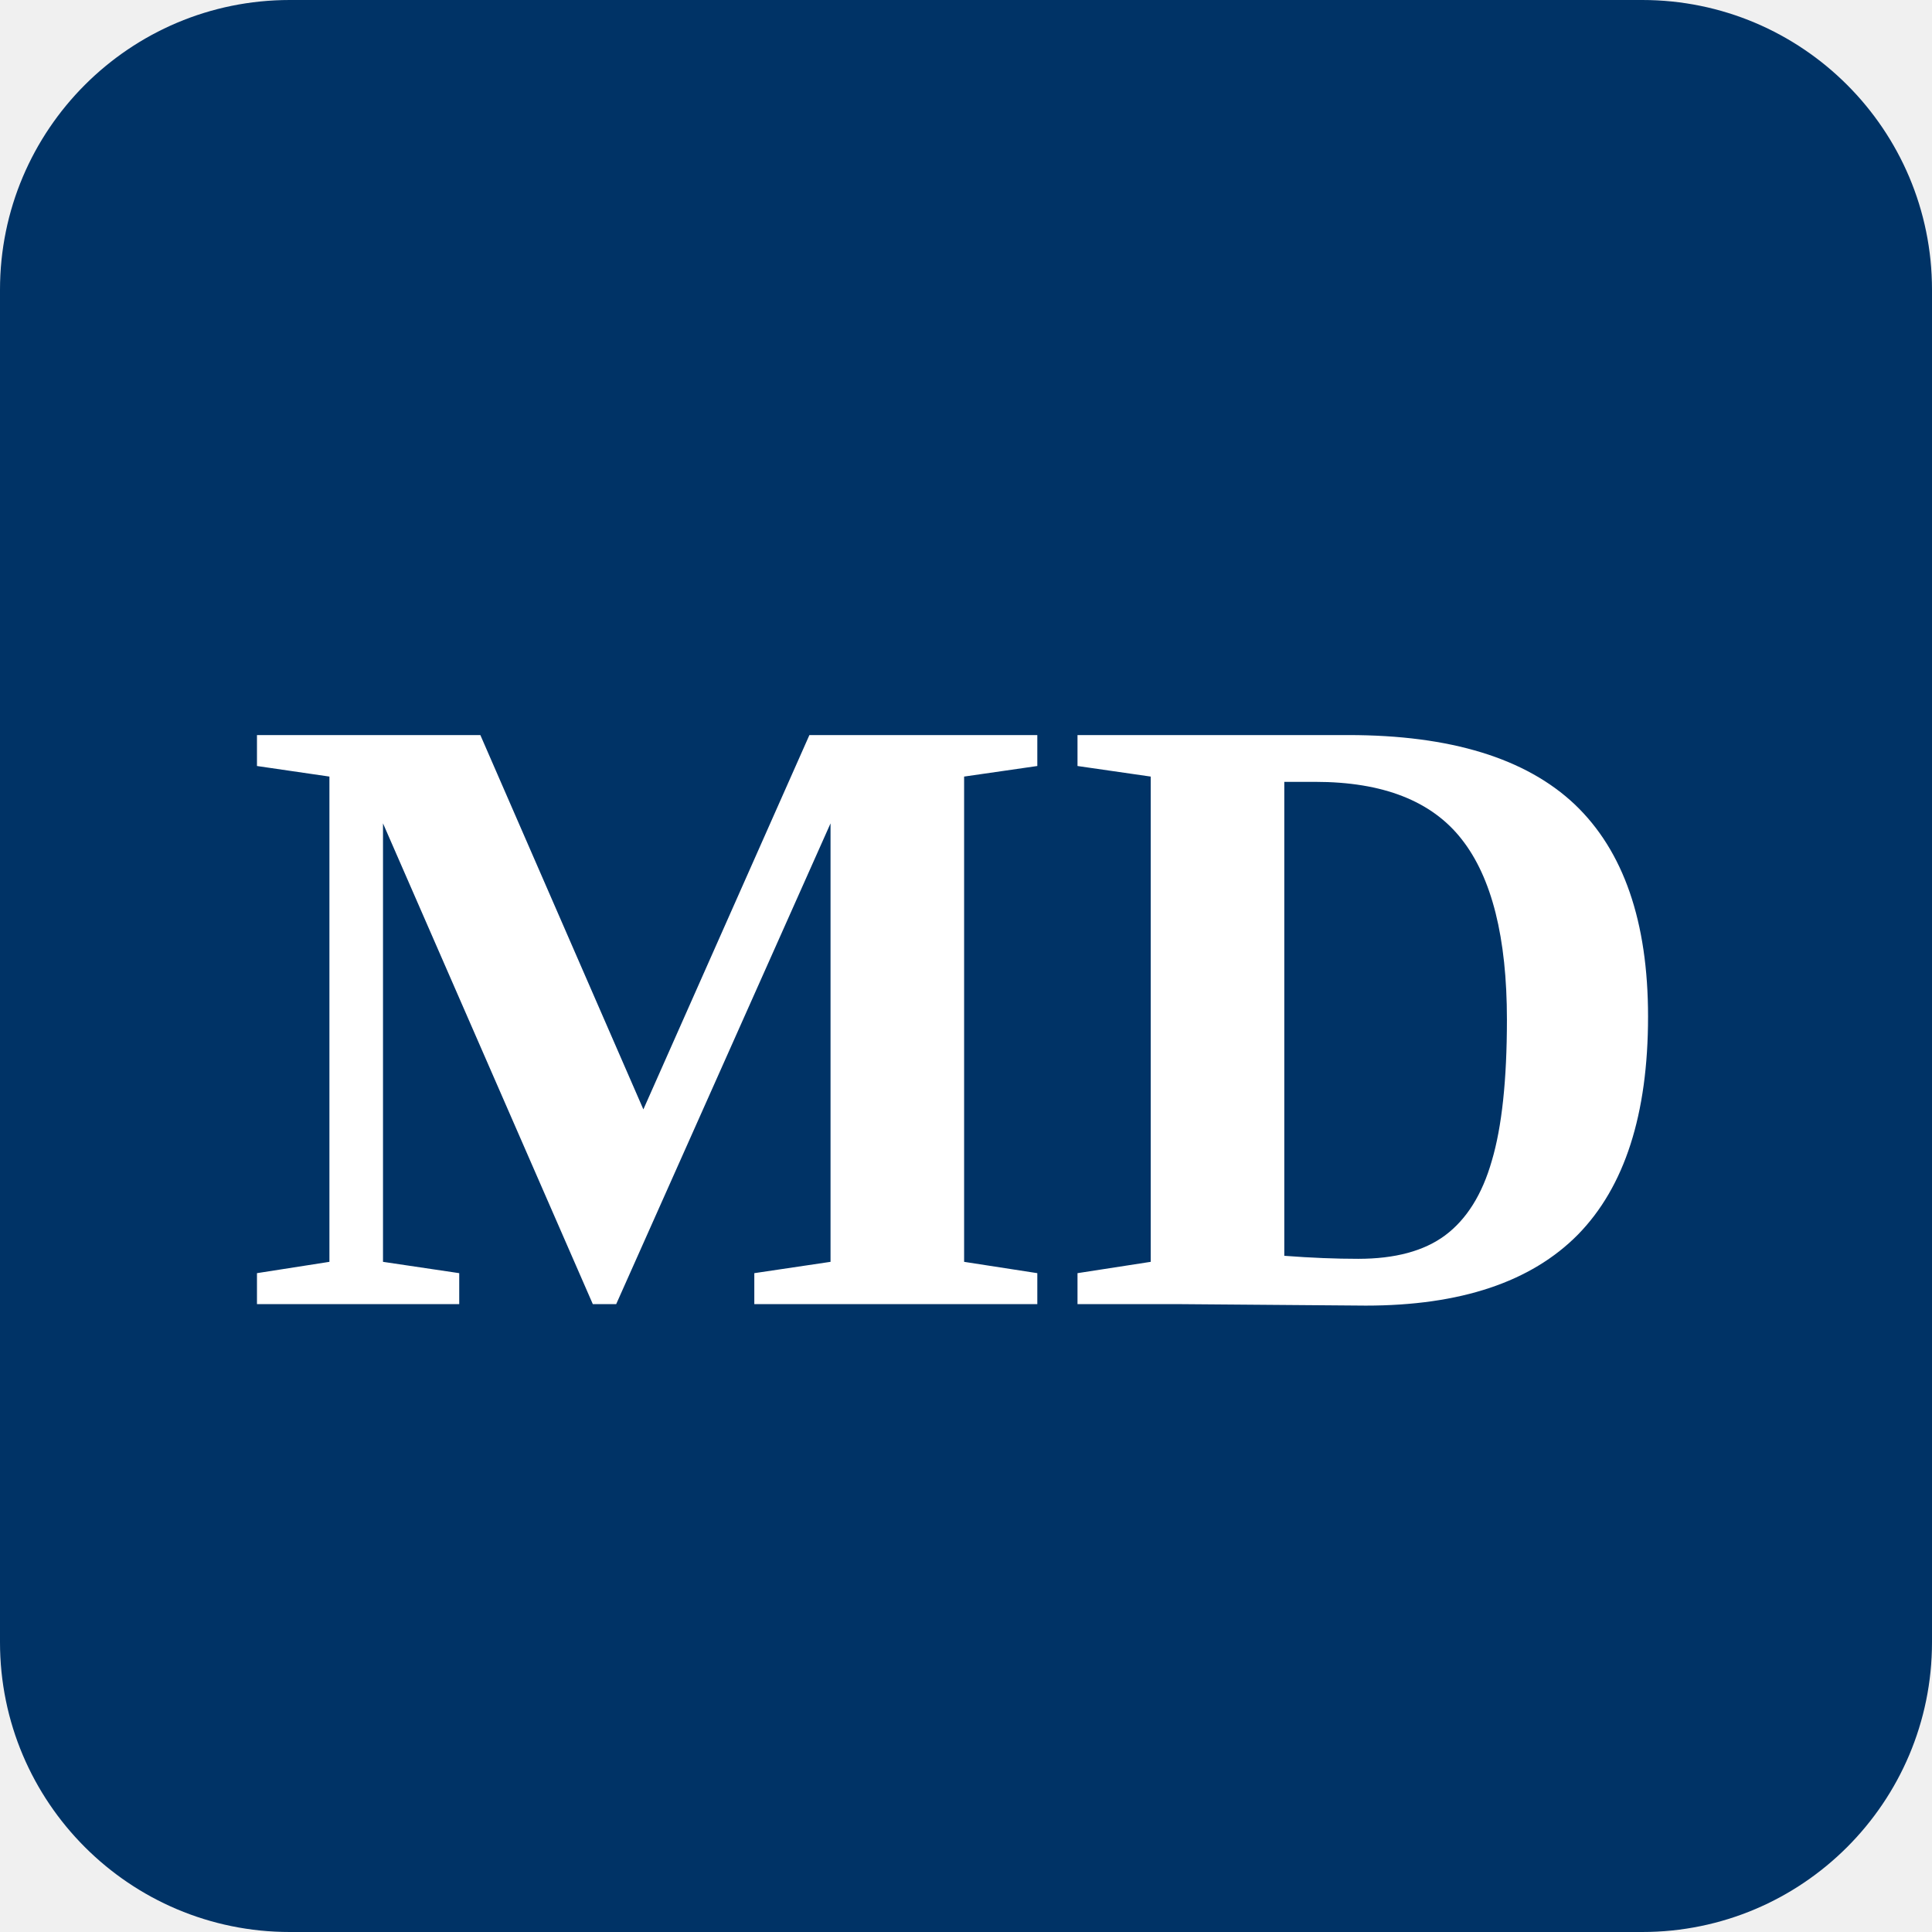
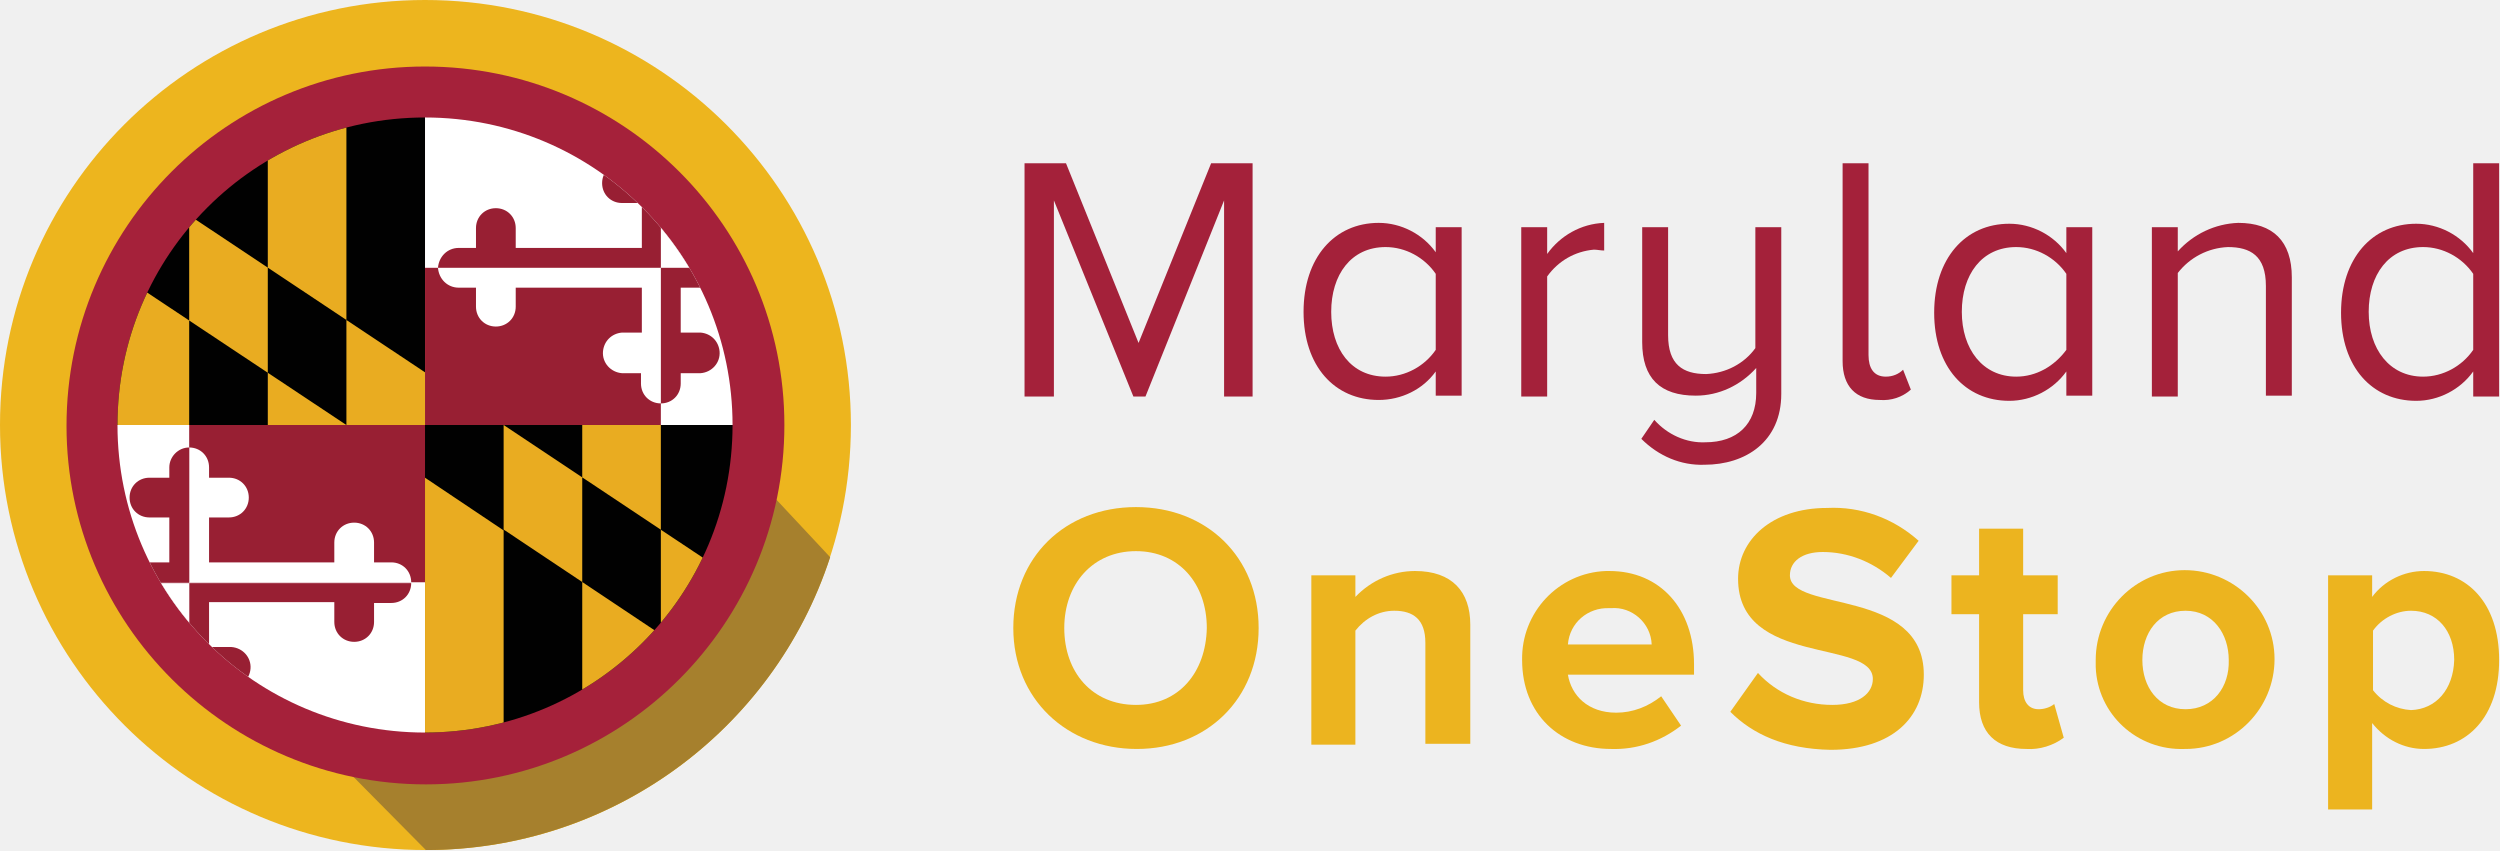
- <svg xmlns="http://www.w3.org/2000/svg" viewBox="0 0 40 40" width="40" height="40" aria-hidden="true">
-   <rect width="40" height="40" rx="6" fill="#003366" />
-   <text x="20" y="27" font-family="Georgia, 'Times New Roman', serif" font-size="18" font-weight="bold" fill="#fff" text-anchor="middle">MD</text>
+ <svg xmlns="http://www.w3.org/2000/svg" xmlns:xlink="http://www.w3.org/1999/xlink" version="1.1" id="Layer_1" x="0px" y="0px" viewBox="0 0 289.4 98.5" style="enable-background:new 0 0 289.4 98.5;" xml:space="preserve">
+   <g>
+     <path fill="#EDB51E" d="M98.5,49.2c0,27.2-22,49.2-49.2,49.2S0,76.4,0,49.2C0,22,22,0,49.2,0c0,0,0,0,0,0C76.4,0,98.5,22,98.5,49.2z" />
+     <path fill="#A6802D" d="M66,70.2l21.5-14.9l8.6,9.2c-6.6,20.2-25.5,33.9-46.8,33.9l-9.9-10" />
+     <path fill="#A5213A" d="M90.8,49.2c0,23-18.6,41.6-41.5,41.6S7.7,72.2,7.7,49.3c0-23,18.6-41.6,41.5-41.6c0,0,0,0,0,0 C72.2,7.7,90.8,26.3,90.8,49.2z" />
+   </g>
+   <g>
+     <defs>
+       <path id="SVGID_1_" d="M84.8,49.2c0,19.7-15.9,35.6-35.6,35.6S13.6,68.9,13.6,49.2s15.9-35.6,35.6-35.6S84.8,29.6,84.8,49.2 L84.8,49.2z" />
+     </defs>
+     <clipPath id="SVGID_2_">
+       <use xlink:href="#SVGID_1_" style="overflow:visible;" />
+     </clipPath>
+     <g clip-path="url(#SVGID_2_)">
+       <g>
+         <rect fill="#010101" x="-5.4" y="12.8" width="54.6" height="36.4" />
+         <path fill="#E9AC21" d="M-5.4,49.2V18.9L3.7,25v24.2h9.1V12.8h9.1v36.4H31V12.8h9.1v36.4h9.1v-6.1L3.7,12.8V25l36.4,24.2H-5.4z" />
+       </g>
+       <g>
+         <rect fill="#FFFFFF" x="49.2" y="12.8" width="54.6" height="36.4" />
+         <path fill="#981F33" d="M76.5,12.8h27.3V31H49.2v18.2h27.3V12.8z" />
+         <path fill="#981F33" d="M76.5,46.7c1.3,0,2.3-1,2.3-2.3v-1.2h2.3c1.3-0.1,2.3-1.2,2.2-2.5c-0.1-1.2-1-2.1-2.2-2.2h-2.3 v-5.2h14.5v2.2c0,1.3,1,2.3,2.3,2.3s2.3-1,2.3-2.3v-2.2h2c1.3,0,2.3-1,2.4-2.3c0,0,0,0,0-0.1H76.5V46.7z" />
+         <path fill="#FFFFFF" d="M76.5,46.7c-1.3,0-2.3-1-2.3-2.3v-1.2H72c-1.3-0.1-2.3-1.2-2.2-2.5c0.1-1.2,1-2.1,2.2-2.2 h2.3v-5.2H59.7v2.2c0,1.3-1,2.3-2.3,2.3c-1.3,0-2.3-1-2.3-2.3v-2.2h-2c-1.3,0-2.3-1-2.4-2.3c0,0,0,0,0-0.1h25.8V46.7z" />
+         <path fill="#FFFFFF" d="M76.5,15.4c1.3,0,2.3,1,2.3,2.3v0v1.2h2.3c1.3,0,2.3,1,2.3,2.3c0,1.3-1,2.3-2.3,2.3h-2.3v5.2 h14.5v-2.3c0-1.3,1-2.3,2.3-2.3s2.3,1,2.3,2.3l0,0v2.3h2c1.3,0,2.3,1,2.4,2.3H76.5V15.4z" />
+         <path fill="#981F33" d="M76.5,15.4c-1.3,0-2.3,1-2.3,2.3v0v1.2H72c-1.3,0-2.3,1-2.3,2.3c0,1.3,1,2.3,2.3,2.3h2.3v5.2 H59.7v-2.3c0-1.3-1-2.3-2.3-2.3c-1.3,0-2.3,1-2.3,2.3v2.3h-2c-1.3,0-2.3,1-2.4,2.3h25.8V15.4z" />
+       </g>
+       <g>
+         <rect fill="#FFFFFF" x="-5.4" y="49.2" width="54.6" height="36.4" />
+         <path fill="#981F33" d="M21.9,49.2h27.3v18.2H-5.4v18.2h27.3V49.2z" />
+         <path fill="#981F33" d="M21.9,83.1c1.3,0,2.3-1,2.3-2.3l0,0v-1.2h2.3c1.3,0.1,2.4-0.9,2.5-2.2 c0.1-1.3-0.9-2.4-2.2-2.5c-0.1,0-0.2,0-0.3,0h-2.3v-5.2h14.5V72c0,1.3,1,2.3,2.3,2.3c1.3,0,2.3-1,2.3-2.3c0,0,0,0,0,0v-2.2h2 c1.3,0,2.3-1,2.3-2.3l0,0H21.9V83.1z" />
+         <path fill="#FFFFFF" d="M21.9,83.1c-1.3,0-2.3-1.1-2.3-2.3v-1.2h-2.3c-1.3-0.1-2.3-1.2-2.2-2.5 c0.1-1.2,1-2.1,2.2-2.2h2.3v-5.2H5.1V72c-0.1,1.3-1.2,2.3-2.5,2.2c-1.2-0.1-2.1-1-2.2-2.2v-2.2h-2c-1.3,0-2.3-1-2.3-2.3l0,0 h25.8V83.1z" />
+         <path fill="#FFFFFF" d="M21.9,51.8c1.3,0,2.3,1,2.3,2.3c0,0,0,0,0,0v1.2h2.3c1.3,0,2.3,1,2.3,2.3 c0,1.3-1,2.3-2.3,2.3h-2.3v5.2h14.5v-2.3c0-1.3,1-2.3,2.3-2.3c1.3,0,2.3,1,2.3,2.3v2.3h2c1.3,0,2.3,1,2.3,2.3l0,0H21.9V51.8z" />
+         <path fill="#981F33" d="M21.9,51.8c-1.3,0-2.3,1.1-2.3,2.3v1.2h-2.3c-1.3,0-2.3,1-2.3,2.3c0,1.3,1,2.3,2.3,2.3h2.3 v5.2H5.1v-2.3c-0.1-1.3-1.2-2.3-2.5-2.2c-1.2,0.1-2.1,1-2.2,2.2v2.3h-2c-1.3,0-2.3,1-2.3,2.3l0,0h25.8V51.8z" />
+       </g>
+       <g>
+         <rect fill="#010101" x="49.2" y="49.2" width="54.6" height="36.4" />
+         <path fill="#E9AC21" d="M49.2,85.6V55.3l9.1,6.1v24.3h9.1V49.2h9.1v36.4h9.1V49.2h9.1v36.4h9.1v-6.1L58.3,49.2v12.1l36.4,24.3 H49.2z" />
+       </g>
+     </g>
+   </g>
+   <g>
+     <path fill="#A4213A" d="M141.7,45.9V23.2l-9.1,22.7h-1.4L122,23.2v22.7h-3.4v-27h4.8l8.4,20.8l8.4-20.8h4.8v27H141.7z" />
+     <path fill="#A4213A" d="M166.2,45.9V43c-1.5,2.1-4,3.3-6.6,3.3c-5.1,0-8.7-3.9-8.7-10.2s3.6-10.3,8.7-10.3c2.6,0,5.1,1.3,6.6,3.4 v-2.9h3v19.5H166.2z M166.2,40.5v-8.8c-1.3-1.9-3.5-3.1-5.8-3.1c-4,0-6.3,3.2-6.3,7.5s2.3,7.5,6.3,7.5 C162.7,43.6,164.9,42.4,166.2,40.5z" />
+     <path fill="#A4213A" d="M176.1,45.9V26.3h3v3.1c1.5-2.1,3.9-3.5,6.6-3.6V29c-0.4,0-0.8-0.1-1.2-0.1c-2.2,0.2-4.1,1.3-5.4,3.1v13.9 H176.1z" />
+     <path fill="#A4213A" d="M190,50.8l1.5-2.2c1.5,1.7,3.7,2.7,5.9,2.6c3.7,0,5.9-2.1,5.9-5.7v-2.9c-1.8,2-4.3,3.2-7,3.2 c-4.1,0-6.2-2-6.2-6.2V26.3h3v12.5c0,3.4,1.7,4.5,4.4,4.5c2.3-0.1,4.4-1.2,5.7-3v-14h3v19.3c0,5.5-4.1,8.2-8.9,8.2 C194.6,53.9,192,52.8,190,50.8z" />
+     <path fill="#A4213A" d="M213.3,41.8V18.9h3v22.2c0,1.5,0.6,2.5,2,2.5c0.8,0,1.5-0.3,2-0.8l0.9,2.3c-1,0.9-2.3,1.3-3.6,1.2 C214.8,46.3,213.3,44.7,213.3,41.8z" />
+     <path fill="#A4213A" d="M239.2,45.9V43c-1.5,2.1-4,3.4-6.6,3.4c-5.1,0-8.7-3.9-8.7-10.2s3.6-10.3,8.7-10.3c2.6,0,5.1,1.3,6.6,3.4v-3 h3v19.5H239.2z M239.2,40.5v-8.8c-1.3-1.9-3.5-3.1-5.8-3.1c-4,0-6.3,3.2-6.3,7.5s2.4,7.5,6.3,7.5 C235.7,43.6,237.8,42.4,239.2,40.5z" />
+     <path fill="#A4213A" d="M262.3,45.9V33.1c0-3.5-1.8-4.5-4.4-4.5c-2.3,0.1-4.4,1.2-5.8,3v14.3h-3V26.3h3v2.8c1.8-2,4.3-3.2,7-3.3 c4,0,6.2,2.1,6.2,6.3v13.7H262.3z" />
+     <path fill="#A4213A" d="M286.3,45.9V43c-1.5,2.1-4,3.4-6.6,3.4c-5.1,0-8.7-3.9-8.7-10.2s3.6-10.3,8.7-10.3c2.6,0,5.1,1.3,6.6,3.4 V18.9h3v27L286.3,45.9z M286.3,40.5v-8.8c-1.3-1.9-3.5-3.1-5.8-3.1c-4,0-6.3,3.2-6.3,7.5s2.4,7.5,6.3,7.5 C282.8,43.6,285,42.4,286.3,40.5z" />
+   </g>
+   <g>
+     <path fill="#ECB41F" d="M117.3,72.7c0-8.2,6-14,14.2-14s14.2,5.8,14.2,14s-6,14-14.1,14S117.3,80.9,117.3,72.7z M139.7,72.7 c0-5.1-3.2-8.9-8.2-8.9c-5,0-8.3,3.8-8.3,8.9s3.2,8.9,8.3,8.9C136.5,81.6,139.6,77.8,139.7,72.7L139.7,72.7z" />
+     <path fill="#ECB41F" d="M165,86.2V74.4c0-2.7-1.4-3.7-3.6-3.7c-1.8,0-3.4,0.9-4.5,2.3v13.2h-5.1V66.6h5.1v2.5c1.8-1.9,4.3-3,6.9-3 c4.3,0,6.4,2.4,6.4,6.2v13.8H165z" />
+     <path fill="#ECB41F" d="M176.2,76.4c-0.1-5.5,4.2-10.1,9.7-10.3c0.1,0,0.3,0,0.4,0c5.9,0,9.8,4.4,9.8,10.8v1.2h-14.6 c0.4,2.4,2.3,4.4,5.6,4.4c1.9,0,3.7-0.7,5.2-1.9l2.3,3.4c-2.3,1.8-5.1,2.8-8.1,2.7C180.6,86.7,176.2,82.7,176.2,76.4z M186.3,70.4 c-2.5-0.1-4.6,1.7-4.8,4.2h9.7c-0.1-2.5-2.3-4.4-4.7-4.2C186.4,70.4,186.3,70.4,186.3,70.4L186.3,70.4z" />
+     <path fill="#ECB41F" d="M200.3,82.4l3.2-4.5c2.2,2.4,5.3,3.7,8.6,3.7c3.2,0,4.7-1.4,4.7-3c0-4.7-15.6-1.4-15.6-11.6 c0-4.5,3.9-8.2,10.3-8.2c3.9-0.2,7.7,1.2,10.6,3.8l-3.2,4.3c-2.2-1.9-5-3-7.9-3c-2.4,0-3.8,1.1-3.8,2.7c0,4.3,15.5,1.4,15.5,11.5 c0,4.9-3.6,8.7-10.8,8.7C206.6,86.7,202.9,85,200.3,82.4z" />
+     <path fill="#ECB41F" d="M229.1,81.3V71.1h-3.2v-4.5h3.2v-5.4h5.1v5.4h4v4.5h-4v8.8c0,1.3,0.6,2.2,1.8,2.2c0.6,0,1.3-0.2,1.8-0.6 l1.1,3.9c-1.2,0.9-2.8,1.4-4.3,1.3C231,86.7,229.1,84.8,229.1,81.3z" />
+     <path fill="#ECB41F" d="M242.6,76.4c0-5.7,4.6-10.4,10.3-10.4c5.7,0,10.4,4.6,10.4,10.3c0,5.7-4.6,10.4-10.3,10.4c0,0-0.1,0-0.1,0 c-5.5,0.2-10.1-4-10.3-9.5C242.6,77,242.6,76.7,242.6,76.4z M258,76.4c0-3-1.8-5.7-5-5.7s-5,2.6-5,5.7s1.8,5.7,5,5.7 C256.2,82.1,258.1,79.5,258,76.4L258,76.4z" />
+     <path fill="#ECB41F" d="M274.6,83.7v10h-5.1V66.6h5.1v2.5c1.4-1.9,3.7-3,6-3c5,0,8.7,3.7,8.7,10.3s-3.7,10.3-8.7,10.3 C278.3,86.7,276.1,85.6,274.6,83.7z M284.1,76.4c0-3.4-2-5.7-5-5.7c-1.7,0-3.4,0.9-4.4,2.3v6.9c1.1,1.4,2.7,2.2,4.4,2.3 C282,82.1,284,79.8,284.1,76.4L284.1,76.4z" />
+   </g>
</svg>
